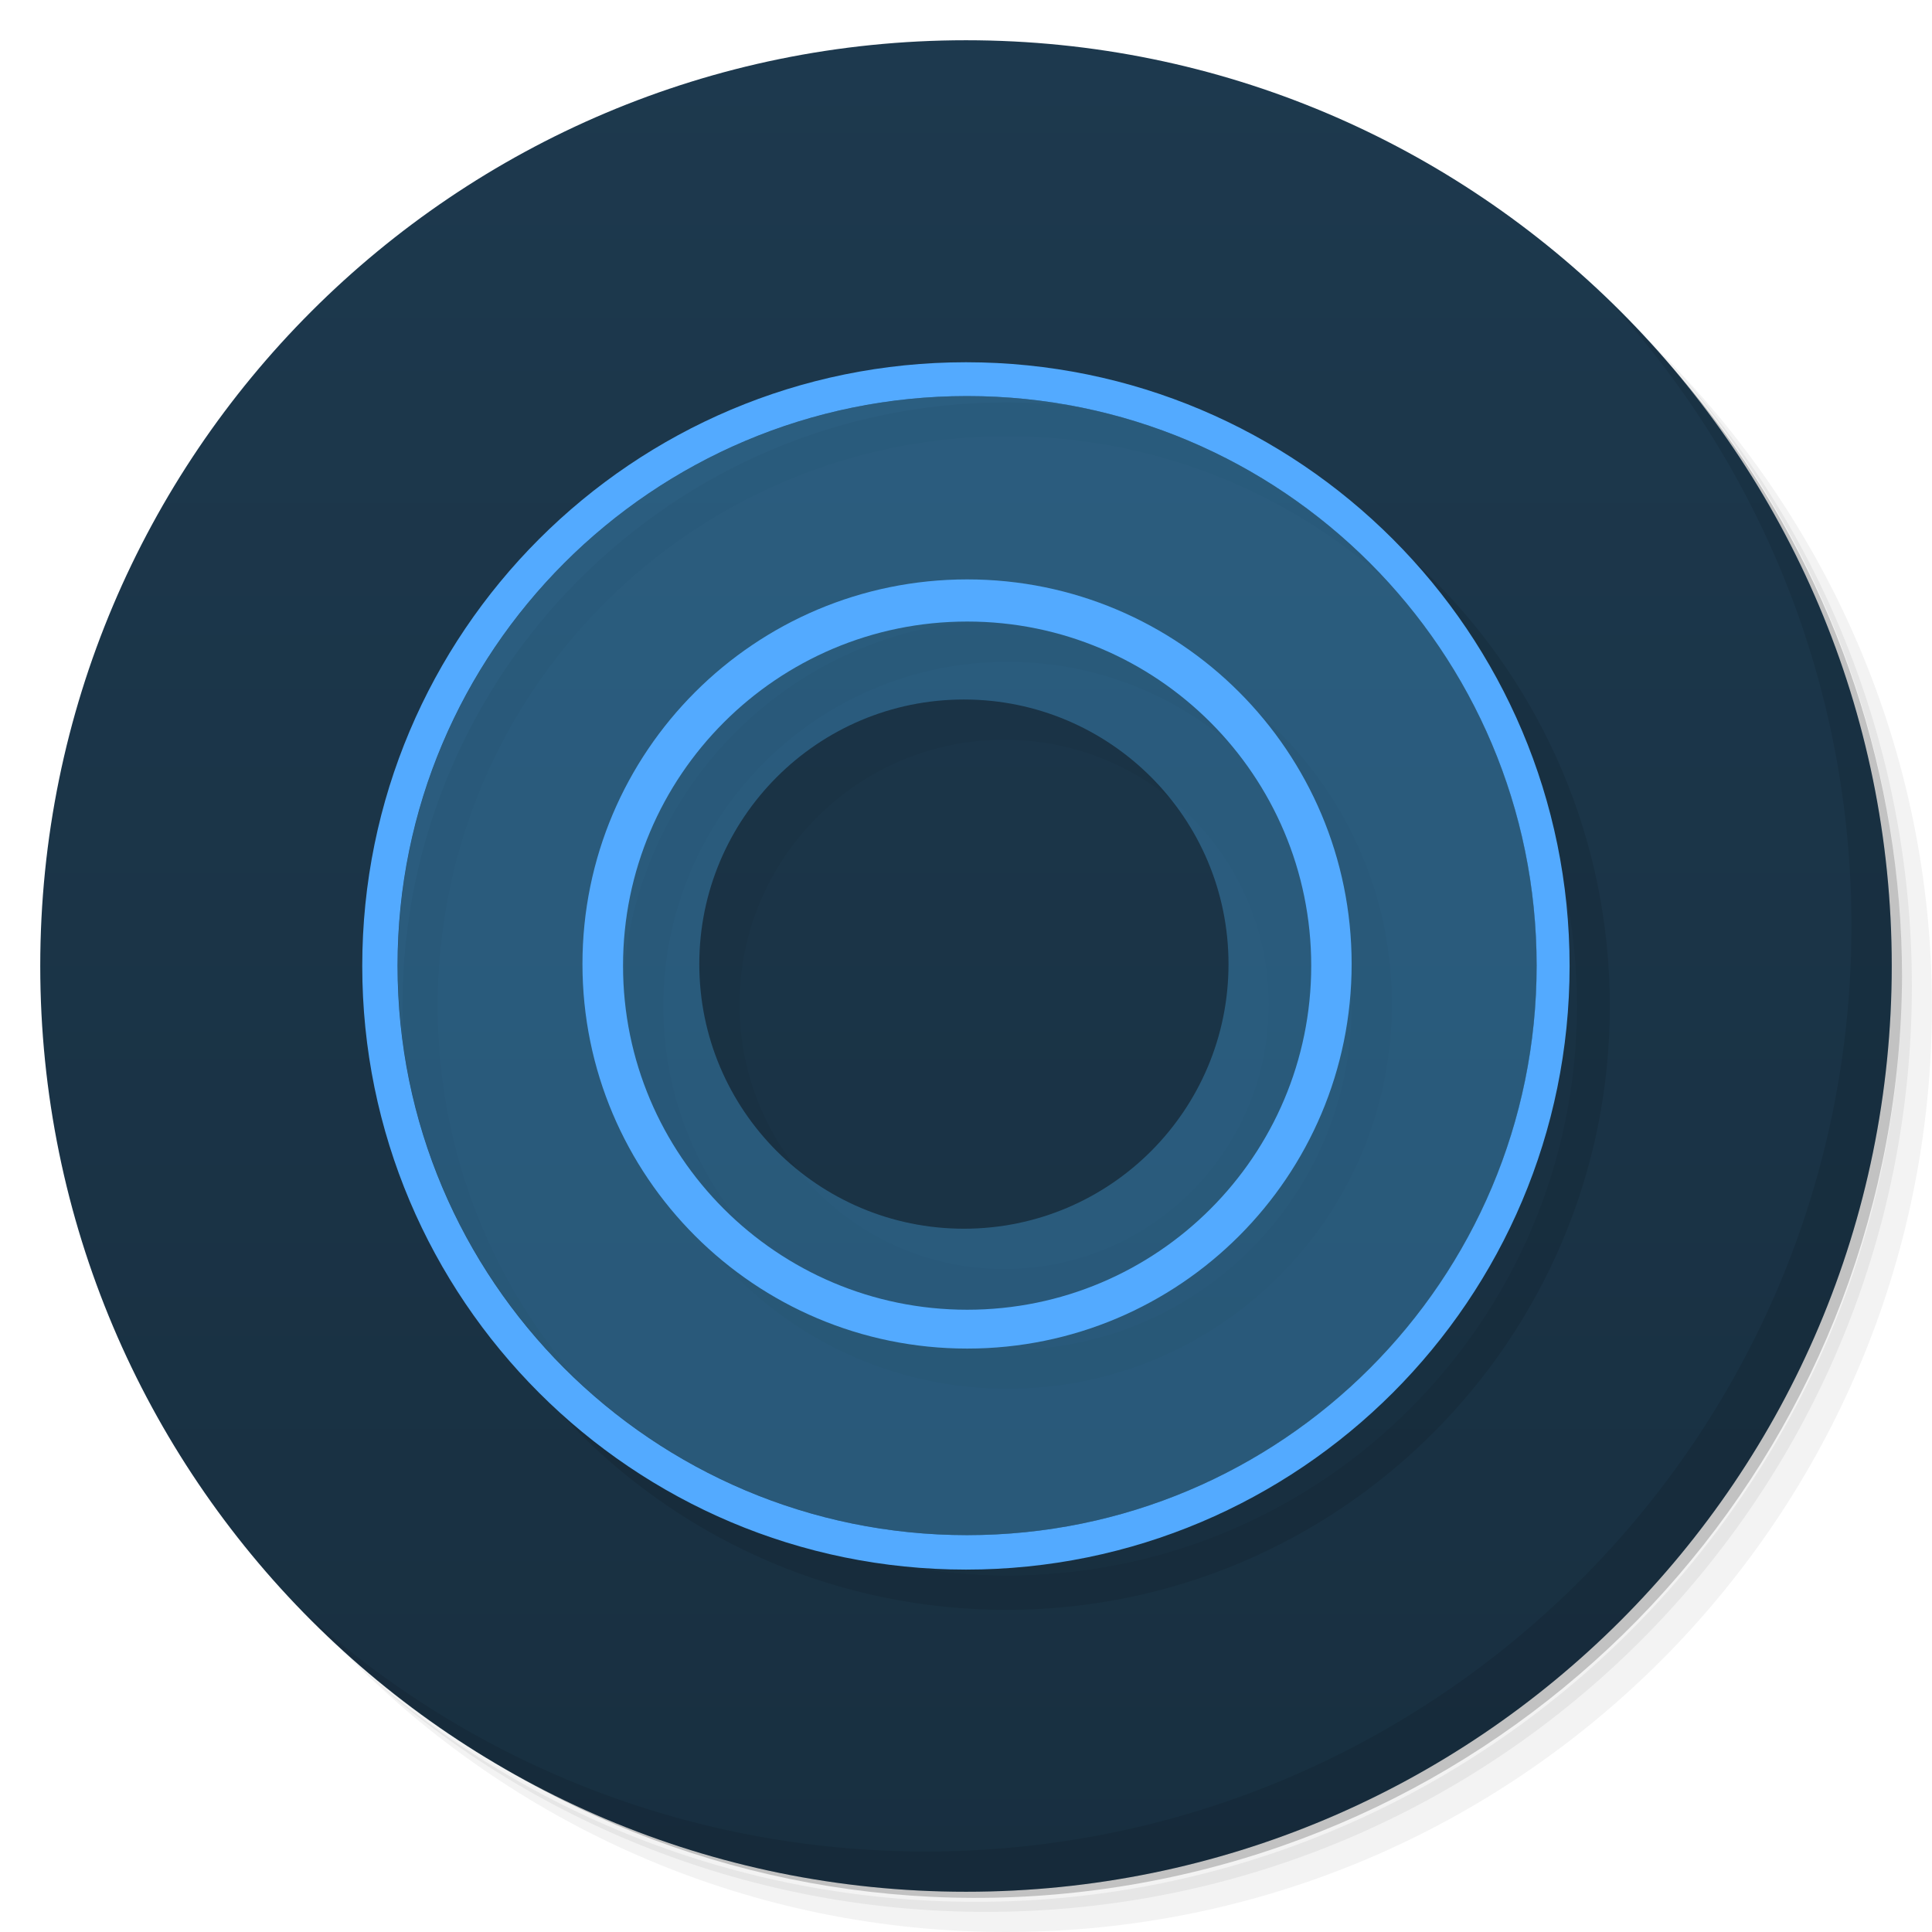
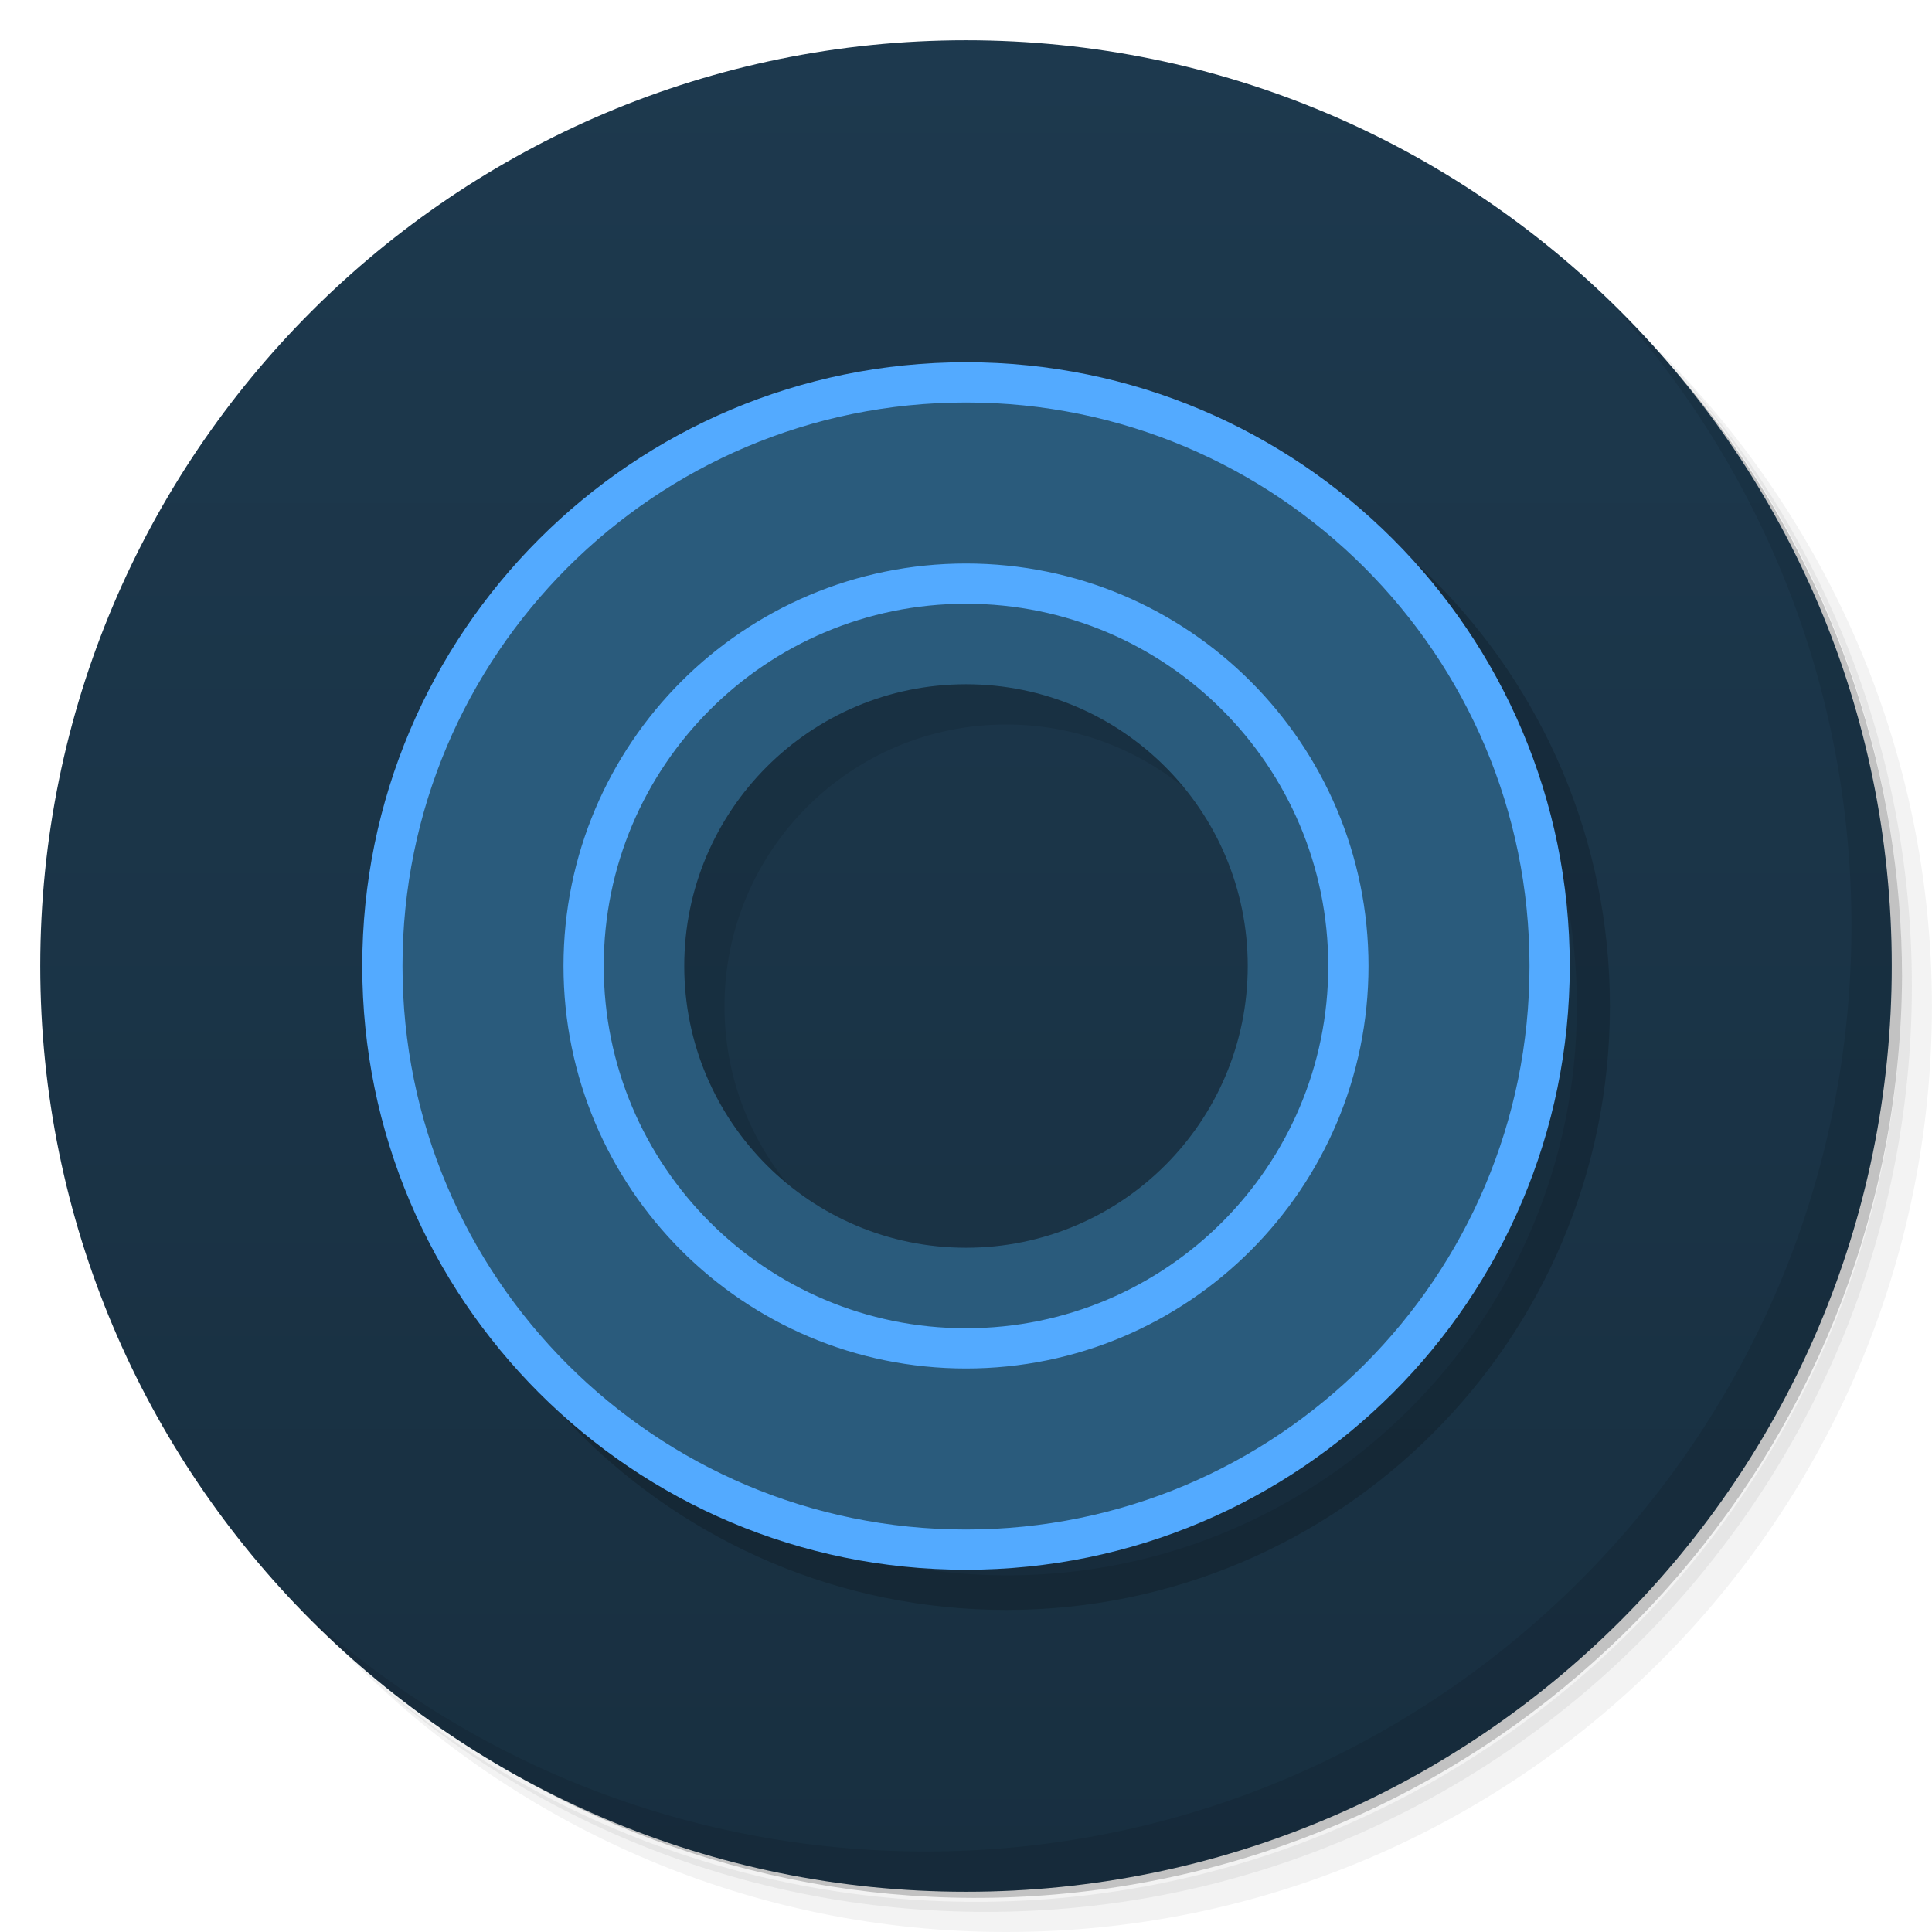
<svg xmlns="http://www.w3.org/2000/svg" viewBox="0 0 48 48">
  <defs>
    <linearGradient id="linearGradient3764" x1="1" x2="47" gradientUnits="userSpaceOnUse" gradientTransform="matrix(0,-1,1,0,-1.5e-6,48)">
      <stop style="stop-color:#182f40;stop-opacity:1" />
      <stop offset="1" style="stop-color:#1d394e;stop-opacity:1" />
    </linearGradient>
  </defs>
  <g>
    <path d="m 36.31 5 c 5.859 4.062 9.688 10.831 9.688 18.5 c 0 12.426 -10.07 22.5 -22.5 22.5 c -7.669 0 -14.438 -3.828 -18.5 -9.688 c 1.037 1.822 2.306 3.499 3.781 4.969 c 4.085 3.712 9.514 5.969 15.469 5.969 c 12.703 0 23 -10.298 23 -23 c 0 -5.954 -2.256 -11.384 -5.969 -15.469 c -1.469 -1.475 -3.147 -2.744 -4.969 -3.781 z m 4.969 3.781 c 3.854 4.113 6.219 9.637 6.219 15.719 c 0 12.703 -10.297 23 -23 23 c -6.081 0 -11.606 -2.364 -15.719 -6.219 c 4.16 4.144 9.883 6.719 16.219 6.719 c 12.703 0 23 -10.298 23 -23 c 0 -6.335 -2.575 -12.06 -6.719 -16.219 z" style="opacity:0.05" />
    <path d="m 41.28 8.781 c 3.712 4.085 5.969 9.514 5.969 15.469 c 0 12.703 -10.297 23 -23 23 c -5.954 0 -11.384 -2.256 -15.469 -5.969 c 4.113 3.854 9.637 6.219 15.719 6.219 c 12.703 0 23 -10.298 23 -23 c 0 -6.081 -2.364 -11.606 -6.219 -15.719 z" style="opacity:0.1" />
    <path d="m 31.25 2.375 c 8.615 3.154 14.75 11.417 14.75 21.13 c 0 12.426 -10.07 22.5 -22.5 22.5 c -9.708 0 -17.971 -6.135 -21.12 -14.75 a 23 23 0 0 0 44.875 -7 a 23 23 0 0 0 -16 -21.875 z" style="opacity:0.2" />
  </g>
  <g>
    <path d="m 24 1 c 12.703 0 23 10.297 23 23 c 0 12.703 -10.297 23 -23 23 -12.703 0 -23 -10.297 -23 -23 0 -12.703 10.297 -23 23 -23 z" style="fill:url(#linearGradient3764);fill-opacity:1" />
  </g>
  <g>
    <g>
      <g transform="translate(1,1)">
        <g style="opacity:0.1">
          <g>
            <path d="m 24 9 c -8.285 0 -15 6.715 -15 15 c 0 8.281 6.715 14.996 15 14.996 c 8.281 0 14.996 -6.715 14.996 -14.996 c 0 -8.285 -6.715 -15 -14.996 -15 m 0.027 0.84 c 7.816 0 14.15 6.336 14.15 14.15 c 0 7.816 -6.336 14.15 -14.15 14.15 c -7.816 0 -14.15 -6.336 -14.15 -14.15 c 0 -7.813 6.336 -14.15 14.15 -14.15 m 0 0" style="fill:#000;fill-opacity:1;stroke:none;fill-rule:nonzero" />
-             <path d="m 24.03 9.84 c -7.816 0 -14.15 6.336 -14.15 14.15 c 0 7.816 6.336 14.15 14.15 14.15 c 7.816 0 14.15 -6.336 14.15 -14.15 c 0 -7.813 -6.336 -14.15 -14.15 -14.15 m -0.082 7.539 c 3.629 0 6.574 2.941 6.574 6.574 c 0 3.629 -2.941 6.574 -6.574 6.574 c -3.629 0 -6.574 -2.945 -6.574 -6.574 c 0 -3.629 2.945 -6.574 6.574 -6.574 m 0 0" style="fill:#000;fill-opacity:0.388;stroke:none;fill-rule:nonzero" />
            <path d="m 24.03 14.395 c -5.277 0 -9.559 4.277 -9.559 9.555 c 0 5.277 4.281 9.555 9.559 9.555 c 5.277 0 9.551 -4.277 9.551 -9.555 c 0 -5.277 -4.273 -9.555 -9.551 -9.555 m 0 1.047 c 4.719 0 8.547 3.828 8.547 8.551 c 0 4.719 -3.828 8.547 -8.547 8.547 c -4.719 0 -8.551 -3.828 -8.551 -8.547 c 0 -4.719 3.828 -8.551 8.551 -8.551 m 0 0" style="fill:#000;fill-opacity:1;stroke:none;fill-rule:nonzero" />
          </g>
        </g>
      </g>
    </g>
  </g>
  <g>
    <g>
      <g>
-         <path d="m 24 9 c -8.285 0 -15 6.715 -15 15 c 0 8.281 6.715 14.996 15 14.996 c 8.281 0 14.996 -6.715 14.996 -14.996 c 0 -8.285 -6.715 -15 -14.996 -15 m 0.027 0.84 c 7.816 0 14.15 6.336 14.15 14.15 c 0 7.816 -6.336 14.15 -14.15 14.15 c -7.816 0 -14.15 -6.336 -14.15 -14.15 c 0 -7.813 6.336 -14.15 14.15 -14.15 m 0 0" style="fill:#53aaff;fill-opacity:1;stroke:none;fill-rule:nonzero" />
-         <path d="m 24.03 9.84 c -7.816 0 -14.15 6.336 -14.15 14.15 c 0 7.816 6.336 14.15 14.15 14.15 c 7.816 0 14.15 -6.336 14.15 -14.15 c 0 -7.813 -6.336 -14.15 -14.15 -14.15 m -0.082 7.539 c 3.629 0 6.574 2.941 6.574 6.574 c 0 3.629 -2.941 6.574 -6.574 6.574 c -3.629 0 -6.574 -2.945 -6.574 -6.574 c 0 -3.629 2.945 -6.574 6.574 -6.574 m 0 0" style="fill:#439cd5;fill-opacity:0.388;stroke:none;fill-rule:nonzero" />
-         <path d="m 24.03 14.395 c -5.277 0 -9.559 4.277 -9.559 9.555 c 0 5.277 4.281 9.555 9.559 9.555 c 5.277 0 9.551 -4.277 9.551 -9.555 c 0 -5.277 -4.273 -9.555 -9.551 -9.555 m 0 1.047 c 4.719 0 8.547 3.828 8.547 8.551 c 0 4.719 -3.828 8.547 -8.547 8.547 c -4.719 0 -8.551 -3.828 -8.551 -8.547 c 0 -4.719 3.828 -8.551 8.551 -8.551 m 0 0" style="fill:#53aaff;fill-opacity:1;stroke:none;fill-rule:nonzero" />
+         <path d="M 25 10 A 15 15 0 0 0 10 25 15 15 0 0 0 25 40 15 15 0 0 0 40 25 15 15 0 0 0 25 10 m 0 8 a 7 7 0 0 1 7 7 7 7 0 0 1 -7 7 7 7 0 0 1 -7 -7 7 7 0 0 1 7 -7 z" style="fill:#000;opacity:0.1;fill-opacity:1;stroke:none;fill-rule:nonzero" />
+         <path d="m 24 9.85 c -7.816 0 -14.15 6.336 -14.15 14.15 c 0 7.816 6.336 14.15 14.15 14.15 c 7.816 0 14.15 -6.336 14.15 -14.15 c 0 -7.813 -6.336 -14.15 -14.15 -14.15 z m 0 7.15 a 7 7 0 0 1 7 7 a 7 7 0 0 1 -7 7 a 7 7 0 0 1 -7 -7 a 7 7 0 0 1 7 -7 z" style="fill:#2a5b7c;fill-opacity:1;stroke:none;fill-rule:nonzero" />
      </g>
    </g>
  </g>
  <g>
    <path d="m 40.03 7.531 c 3.712 4.084 5.969 9.514 5.969 15.469 0 12.703 -10.297 23 -23 23 c -5.954 0 -11.384 -2.256 -15.469 -5.969 4.178 4.291 10.01 6.969 16.469 6.969 c 12.703 0 23 -10.298 23 -23 0 -6.462 -2.677 -12.291 -6.969 -16.469 z" style="opacity:0.1" />
  </g>
+   <path d="M 24 9 A 15 15 0 0 0 9 24 A 15 15 0 0 0 24 39 A 15 15 0 0 0 39 24 A 15 15 0 0 0 24 9 z M 24 10 A 14 14 0 0 1 38 24 A 14 14 0 0 1 24 38 A 14 14 0 0 1 10 24 A 14 14 0 0 1 24 10 z M 24 14 A 10 10 0 0 0 14 24 A 10 10 0 0 0 24 34 A 10 10 0 0 0 34 24 A 10 10 0 0 0 24 14 z M 24 15 A 9 9 0 0 1 33 24 A 9 9 0 0 1 24 33 A 9 9 0 0 1 15 24 A 9 9 0 0 1 24 15 z" style="fill:#53aaff;opacity:1;fill-opacity:1;stroke:none" />
</svg>
